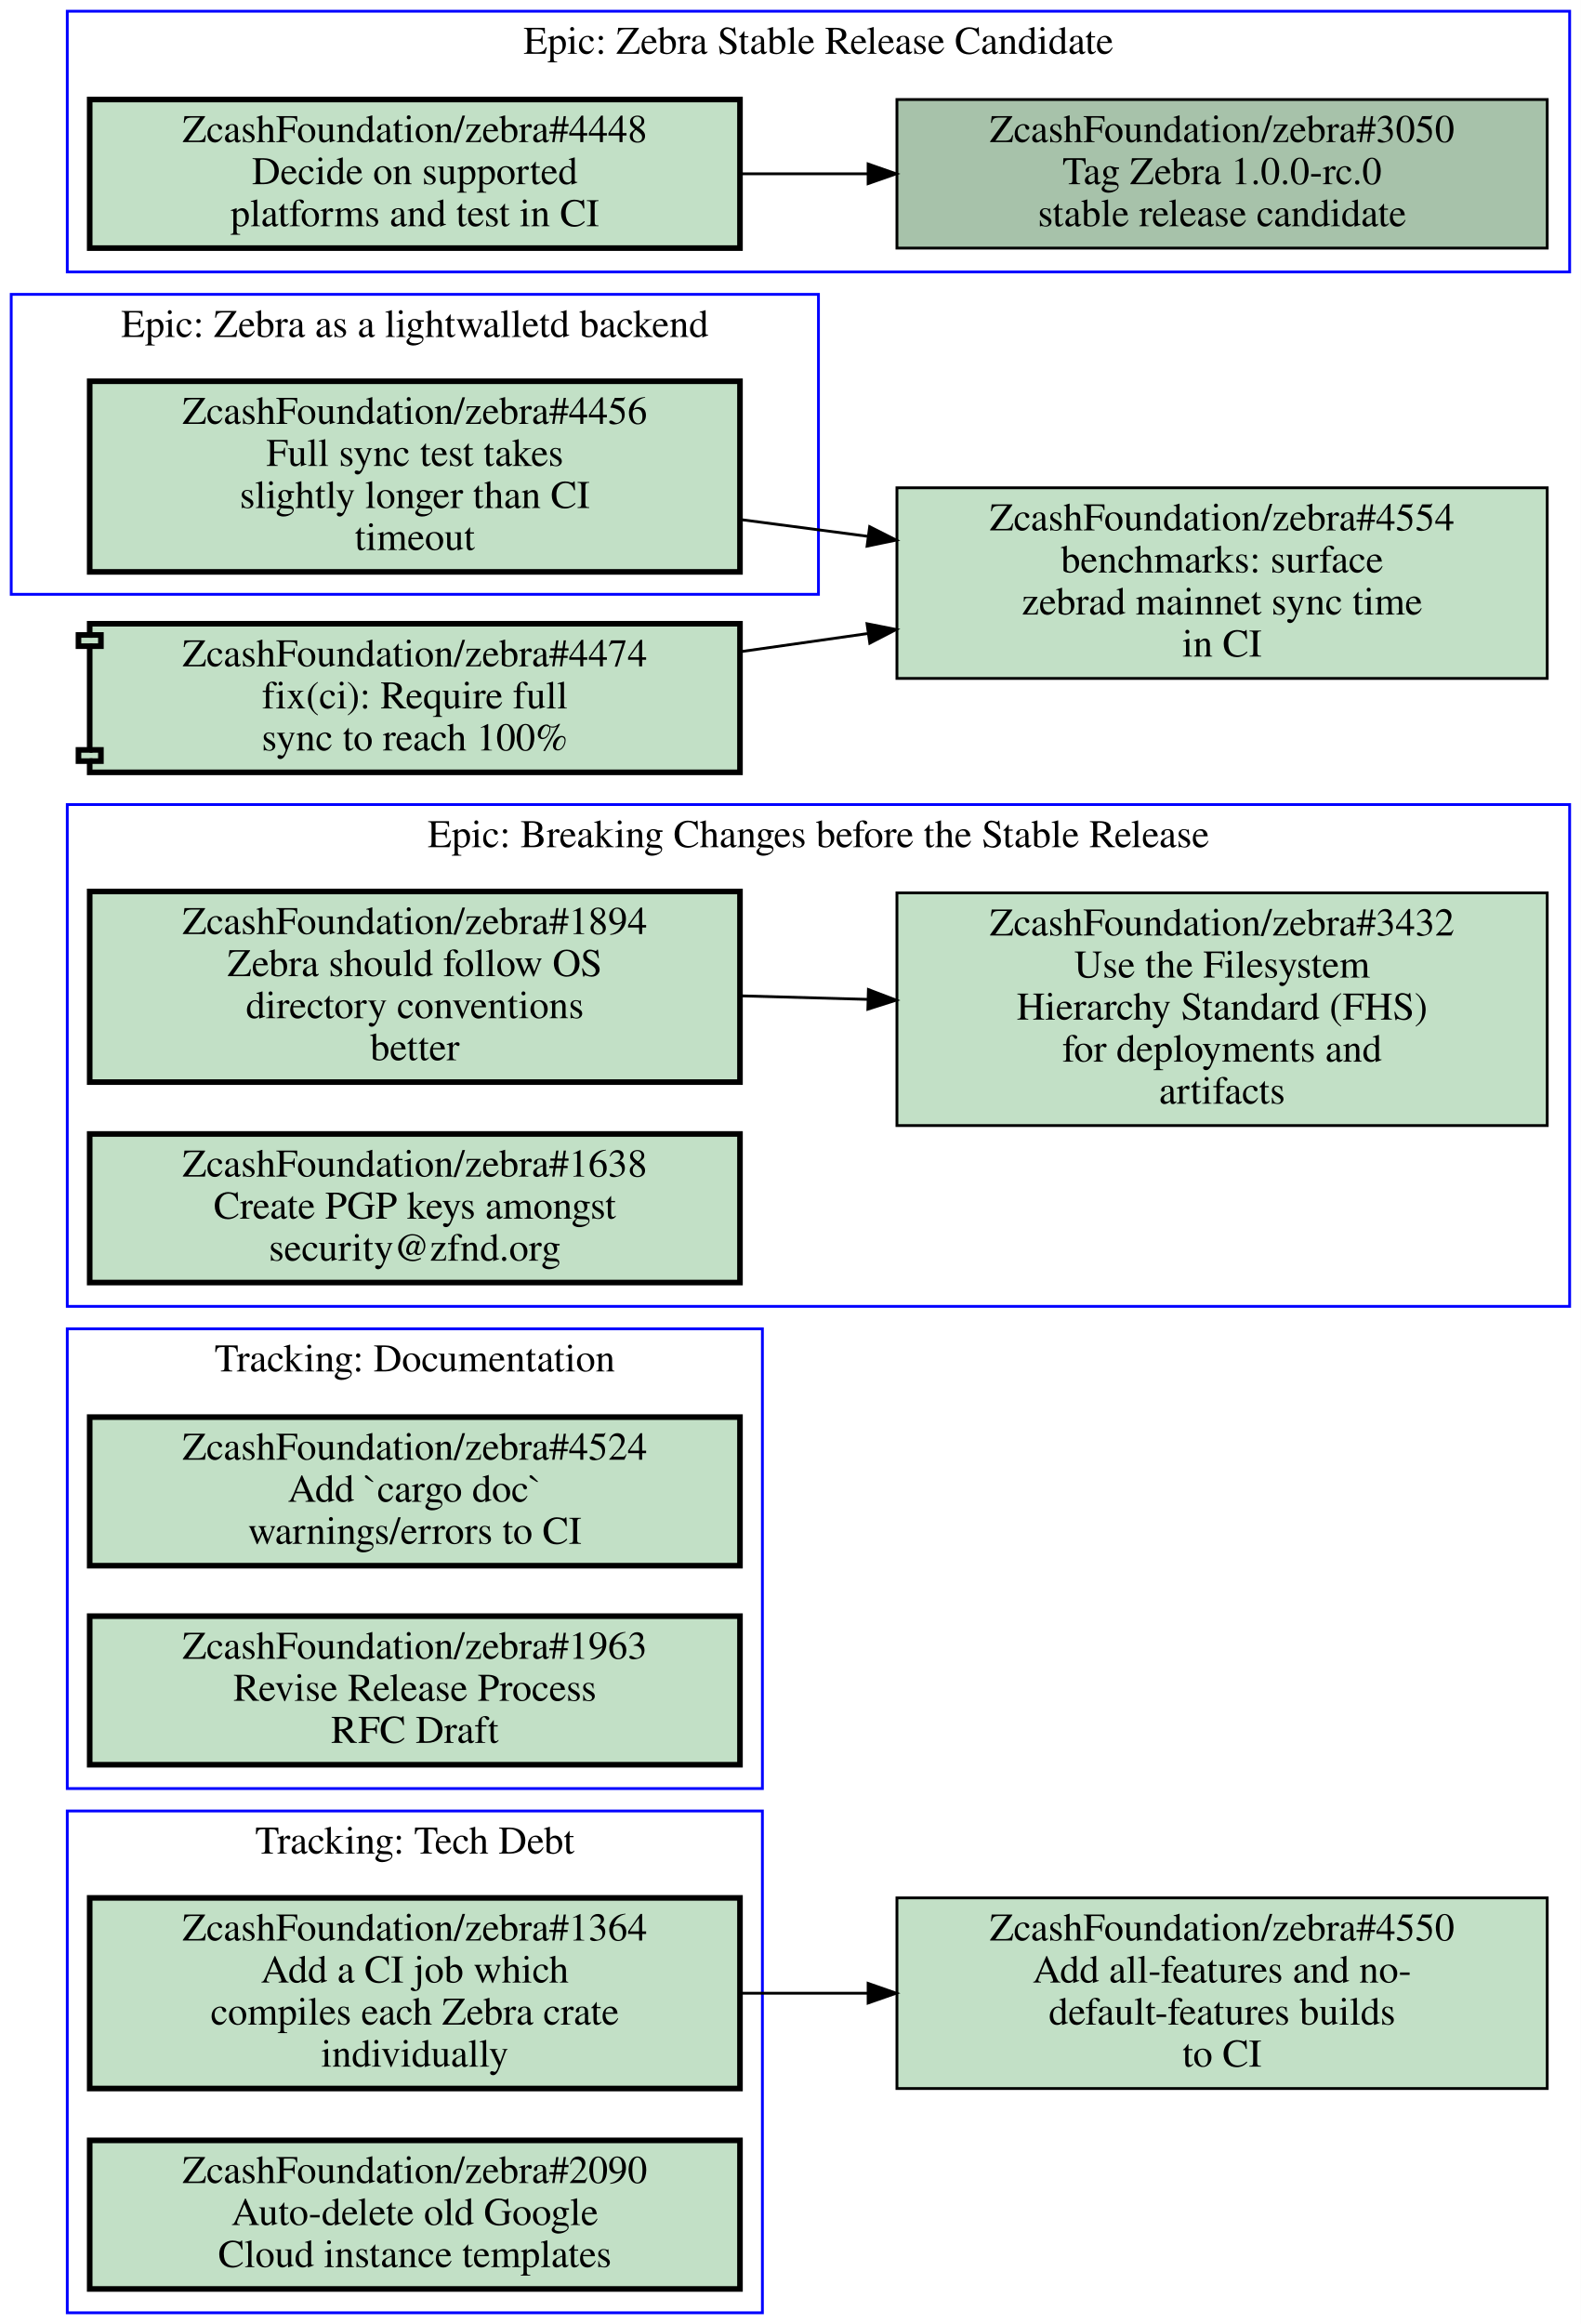
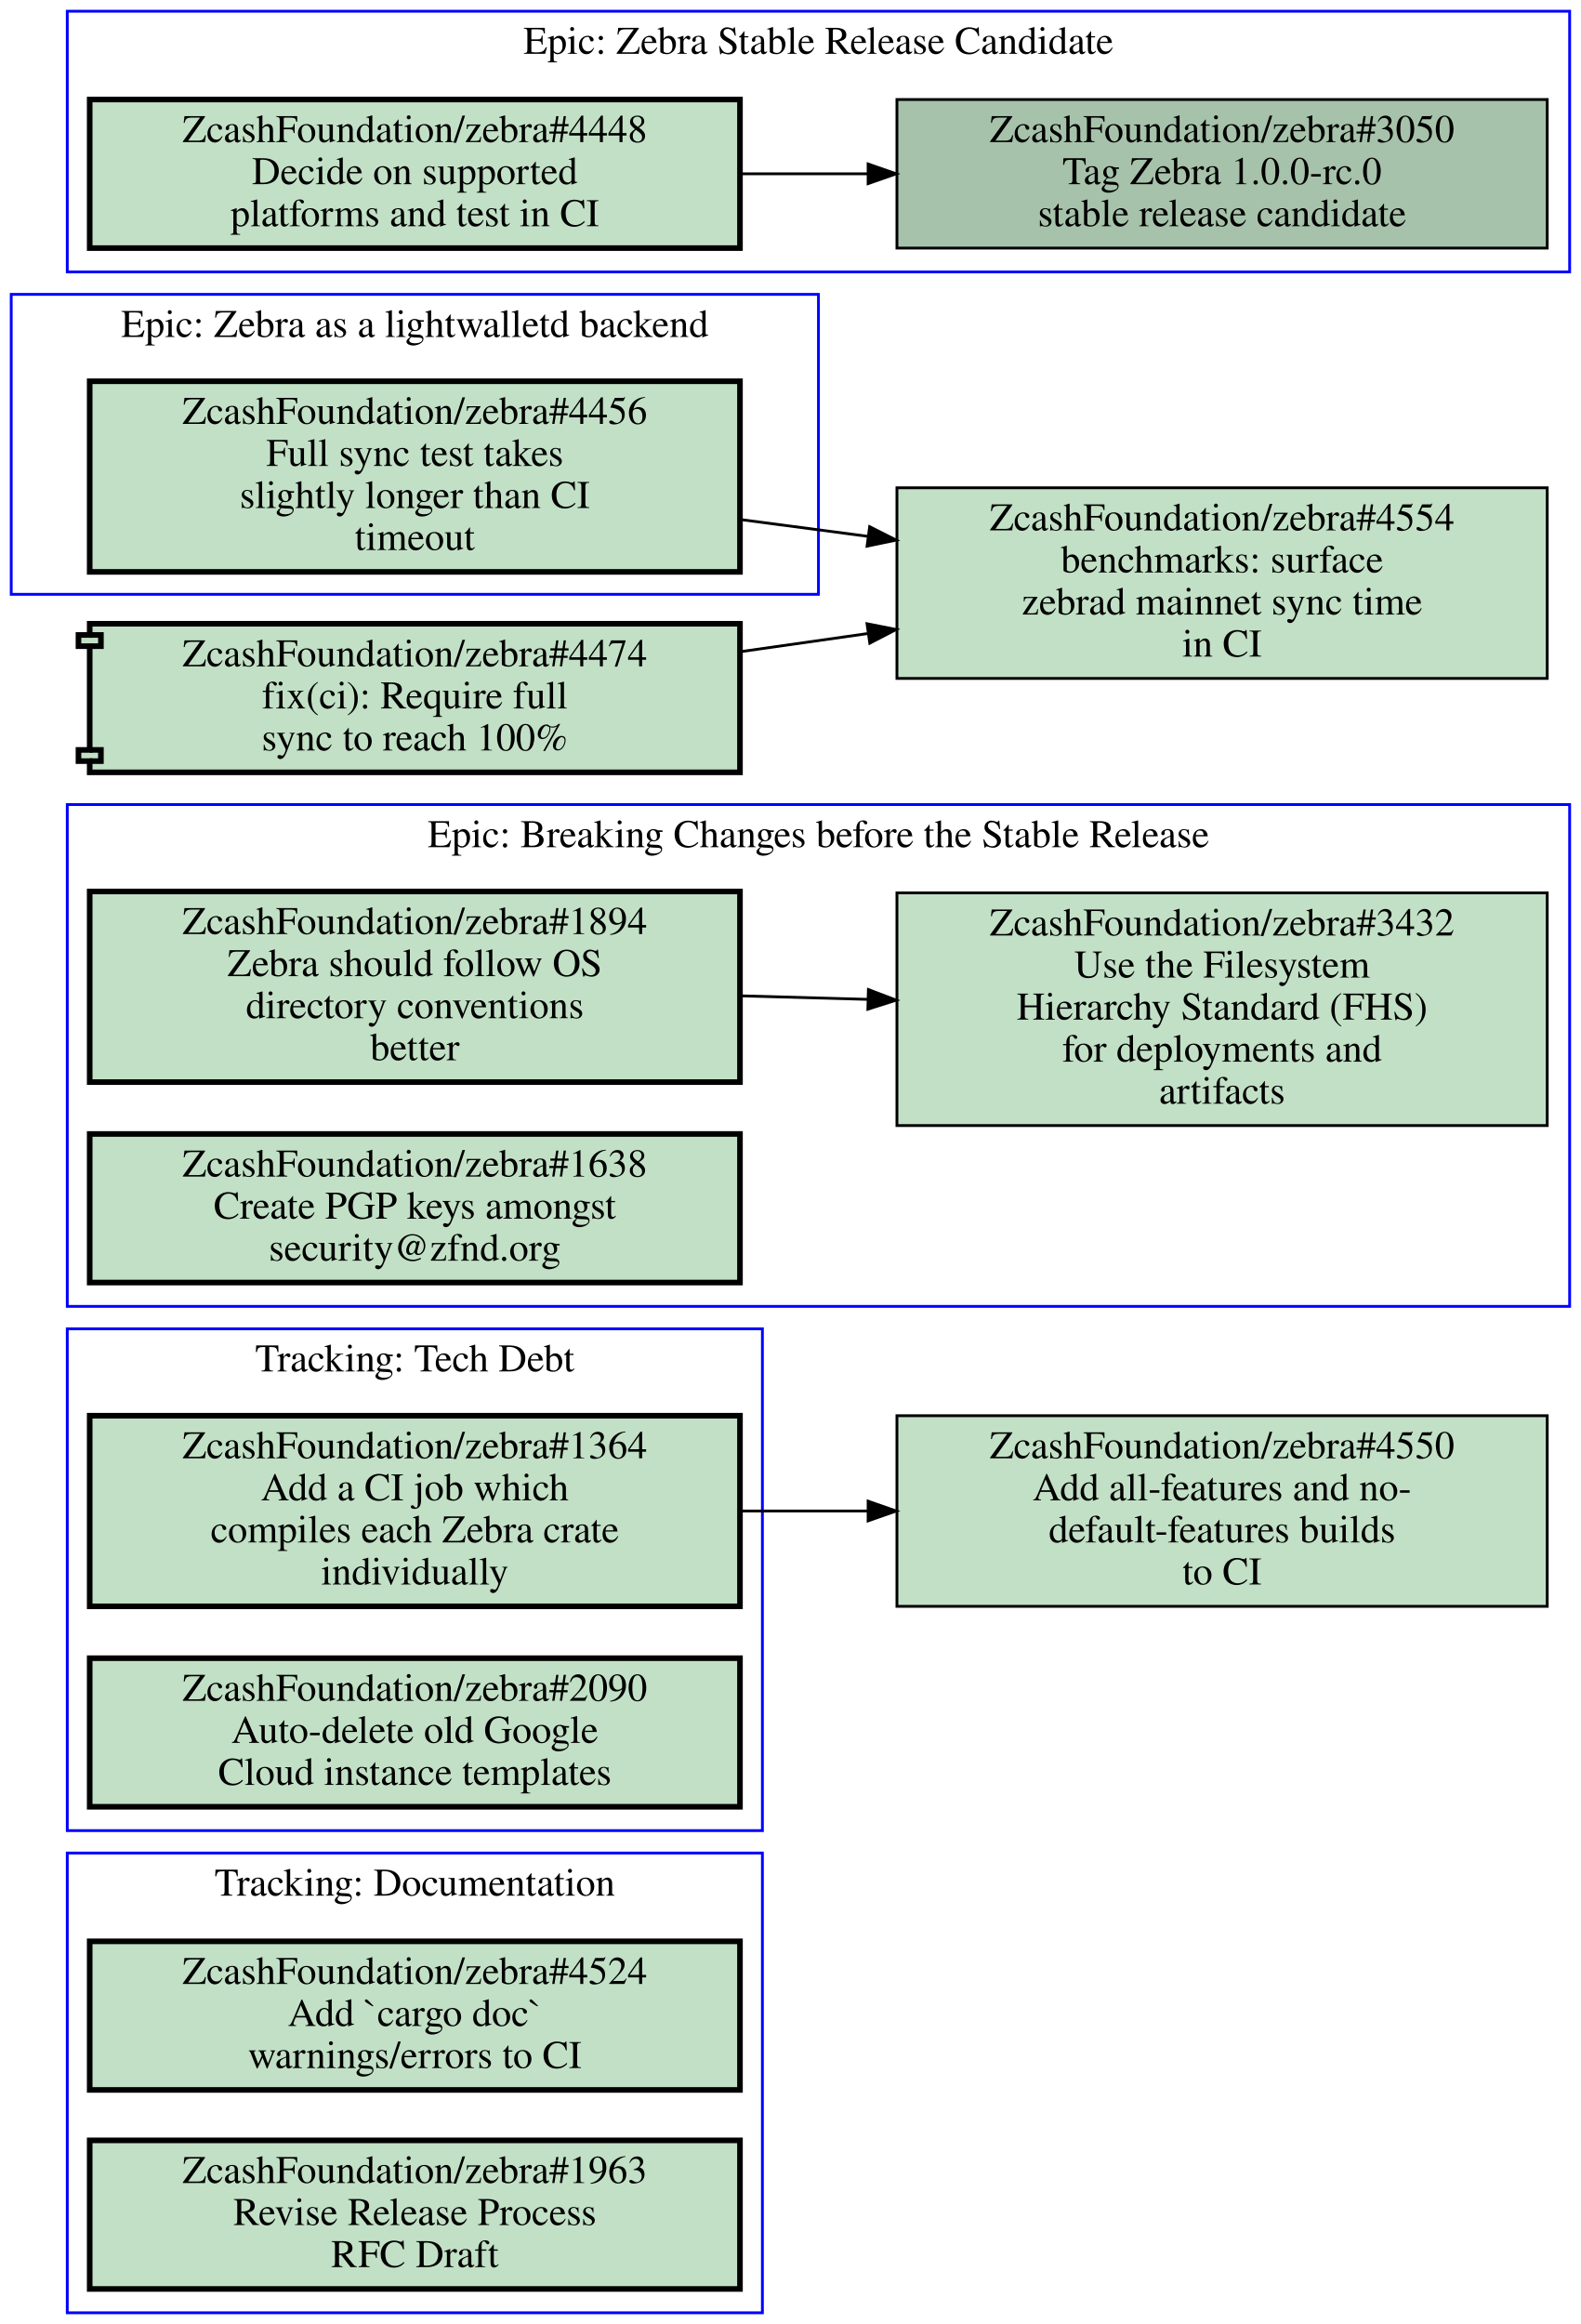
<svg xmlns="http://www.w3.org/2000/svg" xmlns:xlink="http://www.w3.org/1999/xlink" width="564pt" height="829pt" viewBox="0.00 0.00 564.00 829.00">
  <g id="graph0" class="graph" transform="scale(1 1) rotate(0) translate(4 825)">
    <polygon fill="#ffffff" stroke="transparent" points="-4,4 -4,-825 560,-825 560,4 -4,4" />
    <g id="clust1" class="cluster">
      <polygon fill="none" stroke="#0000ff" points="0,-613 0,-720 288,-720 288,-613 0,-613" />
      <text text-anchor="middle" x="144" y="-704.8" font-family="Times,serif" font-size="14.00" fill="#000000">Epic: Zebra as a lightwalletd backend</text>
    </g>
    <g id="clust2" class="cluster">
-       <polygon fill="none" stroke="#0000ff" points="20,-187 20,-351 268,-351 268,-187 20,-187" />
-       <text text-anchor="middle" x="144" y="-335.8" font-family="Times,serif" font-size="14.00" fill="#000000">Tracking: Documentation</text>
-     </g>
-     <g id="clust3" class="cluster">
      <polygon fill="none" stroke="#0000ff" points="20,-359 20,-538 556,-538 556,-359 20,-359" />
      <text text-anchor="middle" x="288" y="-522.8" font-family="Times,serif" font-size="14.00" fill="#000000">Epic: Breaking Changes before the Stable Release</text>
    </g>
+     <g id="clust3" class="cluster">
+       <polygon fill="none" stroke="#0000ff" points="20,-728 20,-821 556,-821 556,-728 20,-728" />
+       <text text-anchor="middle" x="288" y="-805.8" font-family="Times,serif" font-size="14.00" fill="#000000">Epic: Zebra Stable Release Candidate</text>
+     </g>
    <g id="clust4" class="cluster">
-       <polygon fill="none" stroke="#0000ff" points="20,0 20,-179 268,-179 268,0 20,0" />
-       <text text-anchor="middle" x="144" y="-163.8" font-family="Times,serif" font-size="14.00" fill="#000000">Tracking: Tech Debt</text>
+       <polygon fill="none" stroke="#0000ff" points="20,0 20,-164 268,-164 268,0 20,0" />
+       <text text-anchor="middle" x="144" y="-148.8" font-family="Times,serif" font-size="14.00" fill="#000000">Tracking: Documentation</text>
    </g>
    <g id="clust5" class="cluster">
-       <polygon fill="none" stroke="#0000ff" points="20,-728 20,-821 556,-821 556,-728 20,-728" />
-       <text text-anchor="middle" x="288" y="-805.8" font-family="Times,serif" font-size="14.00" fill="#000000">Epic: Zebra Stable Release Candidate</text>
+       <polygon fill="none" stroke="#0000ff" points="20,-172 20,-351 268,-351 268,-172 20,-172" />
+       <text text-anchor="middle" x="144" y="-335.8" font-family="Times,serif" font-size="14.00" fill="#000000">Tracking: Tech Debt</text>
    </g>
    <g id="node1" class="node open">
      <g id="a_node1">
        <a xlink:href="https://github.com/ZcashFoundation/zebra/issues/4456" xlink:title="ZcashFoundation/zebra#4456&#10;Full sync test takes&#10;slightly longer than CI&#10;timeout" target="_blank">
          <polygon fill="#c2e0c6" stroke="#000000" stroke-width="2" points="260,-689 28,-689 28,-621 260,-621 260,-689" />
          <text text-anchor="middle" x="144" y="-673.8" font-family="Times,serif" font-size="14.00" fill="#000000">ZcashFoundation/zebra#4456</text>
          <text text-anchor="middle" x="144" y="-658.8" font-family="Times,serif" font-size="14.00" fill="#000000">Full sync test takes</text>
          <text text-anchor="middle" x="144" y="-643.8" font-family="Times,serif" font-size="14.00" fill="#000000">slightly longer than CI</text>
          <text text-anchor="middle" x="144" y="-628.8" font-family="Times,serif" font-size="14.00" fill="#000000">timeout</text>
        </a>
      </g>
    </g>
    <g id="node12" class="node open">
      <g id="a_node12">
        <a xlink:href="https://github.com/ZcashFoundation/zebra/issues/4554" xlink:title="ZcashFoundation/zebra#4554&#10;benchmarks: surface&#10;zebrad mainnet sync time&#10;in CI" target="_blank">
          <polygon fill="#c2e0c6" stroke="#000000" points="548,-651 316,-651 316,-583 548,-583 548,-651" />
          <text text-anchor="middle" x="432" y="-635.8" font-family="Times,serif" font-size="14.00" fill="#000000">ZcashFoundation/zebra#4554</text>
          <text text-anchor="middle" x="432" y="-620.8" font-family="Times,serif" font-size="14.00" fill="#000000">benchmarks: surface</text>
          <text text-anchor="middle" x="432" y="-605.8" font-family="Times,serif" font-size="14.00" fill="#000000">zebrad mainnet sync time</text>
          <text text-anchor="middle" x="432" y="-590.8" font-family="Times,serif" font-size="14.00" fill="#000000">in CI</text>
        </a>
      </g>
    </g>
    <g id="edge4" class="edge">
      <path fill="none" stroke="#000000" d="M260.31,-639.65C275.15,-637.7 290.4,-635.68 305.39,-633.71" />
      <polygon fill="#000000" stroke="#000000" points="306.267,-637.124 315.72,-632.34 305.347,-630.185 306.267,-637.124" />
    </g>
    <g id="node2" class="node open">
      <g id="a_node2">
-         <a xlink:href="https://github.com/ZcashFoundation/zebra/issues/4524" xlink:title="ZcashFoundation/zebra#4524&#10;Add `cargo doc`&#10;warnings/errors to CI" target="_blank">
-           <polygon fill="#c2e0c6" stroke="#000000" stroke-width="2" points="260,-319.5 28,-319.5 28,-266.5 260,-266.5 260,-319.5" />
-           <text text-anchor="middle" x="144" y="-304.3" font-family="Times,serif" font-size="14.00" fill="#000000">ZcashFoundation/zebra#4524</text>
-           <text text-anchor="middle" x="144" y="-289.3" font-family="Times,serif" font-size="14.00" fill="#000000">Add `cargo doc`</text>
-           <text text-anchor="middle" x="144" y="-274.3" font-family="Times,serif" font-size="14.00" fill="#000000">warnings/errors to CI</text>
-         </a>
-       </g>
-     </g>
-     <g id="node3" class="node open">
-       <g id="a_node3">
-         <a xlink:href="https://github.com/ZcashFoundation/zebra/issues/1963" xlink:title="ZcashFoundation/zebra#1963&#10;Revise Release Process&#10;RFC Draft" target="_blank">
-           <polygon fill="#c2e0c6" stroke="#000000" stroke-width="2" points="260,-248.5 28,-248.5 28,-195.5 260,-195.5 260,-248.5" />
-           <text text-anchor="middle" x="144" y="-233.3" font-family="Times,serif" font-size="14.00" fill="#000000">ZcashFoundation/zebra#1963</text>
-           <text text-anchor="middle" x="144" y="-218.3" font-family="Times,serif" font-size="14.00" fill="#000000">Revise Release Process</text>
-           <text text-anchor="middle" x="144" y="-203.3" font-family="Times,serif" font-size="14.00" fill="#000000">RFC Draft</text>
-         </a>
-       </g>
-     </g>
-     <g id="node4" class="node open">
-       <g id="a_node4">
        <a xlink:href="https://github.com/ZcashFoundation/zebra/issues/1894" xlink:title="ZcashFoundation/zebra#1894&#10;Zebra should follow OS&#10;directory conventions&#10;better" target="_blank">
          <polygon fill="#c2e0c6" stroke="#000000" stroke-width="2" points="260,-507 28,-507 28,-439 260,-439 260,-507" />
          <text text-anchor="middle" x="144" y="-491.8" font-family="Times,serif" font-size="14.00" fill="#000000">ZcashFoundation/zebra#1894</text>
          <text text-anchor="middle" x="144" y="-476.8" font-family="Times,serif" font-size="14.00" fill="#000000">Zebra should follow OS</text>
          <text text-anchor="middle" x="144" y="-461.8" font-family="Times,serif" font-size="14.00" fill="#000000">directory conventions</text>
          <text text-anchor="middle" x="144" y="-446.8" font-family="Times,serif" font-size="14.00" fill="#000000">better</text>
        </a>
      </g>
    </g>
-     <g id="node5" class="node open">
-       <g id="a_node5">
+     <g id="node3" class="node open">
+       <g id="a_node3">
        <a xlink:href="https://github.com/ZcashFoundation/zebra/issues/3432" xlink:title="ZcashFoundation/zebra#3432&#10;Use the Filesystem&#10;Hierarchy Standard (FHS)&#10;for deployments and&#10;artifacts" target="_blank">
          <polygon fill="#c2e0c6" stroke="#000000" points="548,-506.5 316,-506.5 316,-423.5 548,-423.5 548,-506.5" />
          <text text-anchor="middle" x="432" y="-491.3" font-family="Times,serif" font-size="14.00" fill="#000000">ZcashFoundation/zebra#3432</text>
          <text text-anchor="middle" x="432" y="-476.3" font-family="Times,serif" font-size="14.00" fill="#000000">Use the Filesystem</text>
          <text text-anchor="middle" x="432" y="-461.3" font-family="Times,serif" font-size="14.00" fill="#000000">Hierarchy Standard (FHS)</text>
          <text text-anchor="middle" x="432" y="-446.3" font-family="Times,serif" font-size="14.00" fill="#000000">for deployments and</text>
          <text text-anchor="middle" x="432" y="-431.3" font-family="Times,serif" font-size="14.00" fill="#000000">artifacts</text>
        </a>
      </g>
    </g>
    <g id="edge1" class="edge">
      <path fill="none" stroke="#000000" d="M260.31,-469.77C275.15,-469.36 290.4,-468.93 305.39,-468.52" />
      <polygon fill="#000000" stroke="#000000" points="305.822,-472.009 315.72,-468.23 305.626,-465.012 305.822,-472.009" />
    </g>
-     <g id="node6" class="node open">
-       <g id="a_node6">
+     <g id="node4" class="node open">
+       <g id="a_node4">
        <a xlink:href="https://github.com/ZcashFoundation/zebra/issues/1638" xlink:title="ZcashFoundation/zebra#1638&#10;Create PGP keys amongst&#10;security@zfnd.org" target="_blank">
          <polygon fill="#c2e0c6" stroke="#000000" stroke-width="2" points="260,-420.5 28,-420.5 28,-367.5 260,-367.5 260,-420.5" />
          <text text-anchor="middle" x="144" y="-405.3" font-family="Times,serif" font-size="14.00" fill="#000000">ZcashFoundation/zebra#1638</text>
          <text text-anchor="middle" x="144" y="-390.3" font-family="Times,serif" font-size="14.00" fill="#000000">Create PGP keys amongst</text>
          <text text-anchor="middle" x="144" y="-375.3" font-family="Times,serif" font-size="14.00" fill="#000000">security@zfnd.org</text>
        </a>
      </g>
    </g>
-     <g id="node7" class="node open">
-       <g id="a_node7">
-         <a xlink:href="https://github.com/ZcashFoundation/zebra/issues/1364" xlink:title="ZcashFoundation/zebra#1364&#10;Add a CI job which&#10;compiles each Zebra crate&#10;individually" target="_blank">
-           <polygon fill="#c2e0c6" stroke="#000000" stroke-width="2" points="260,-148 28,-148 28,-80 260,-80 260,-148" />
-           <text text-anchor="middle" x="144" y="-132.8" font-family="Times,serif" font-size="14.00" fill="#000000">ZcashFoundation/zebra#1364</text>
-           <text text-anchor="middle" x="144" y="-117.8" font-family="Times,serif" font-size="14.00" fill="#000000">Add a CI job which</text>
-           <text text-anchor="middle" x="144" y="-102.8" font-family="Times,serif" font-size="14.00" fill="#000000">compiles each Zebra crate</text>
-           <text text-anchor="middle" x="144" y="-87.8" font-family="Times,serif" font-size="14.00" fill="#000000">individually</text>
-         </a>
-       </g>
-     </g>
-     <g id="node11" class="node open">
-       <g id="a_node11">
-         <a xlink:href="https://github.com/ZcashFoundation/zebra/issues/4550" xlink:title="ZcashFoundation/zebra#4550&#10;Add all-features and no-&#10;default-features builds&#10;to CI" target="_blank">
-           <polygon fill="#c2e0c6" stroke="#000000" points="548,-148 316,-148 316,-80 548,-80 548,-148" />
-           <text text-anchor="middle" x="432" y="-132.8" font-family="Times,serif" font-size="14.00" fill="#000000">ZcashFoundation/zebra#4550</text>
-           <text text-anchor="middle" x="432" y="-117.8" font-family="Times,serif" font-size="14.00" fill="#000000">Add all-features and no-</text>
-           <text text-anchor="middle" x="432" y="-102.8" font-family="Times,serif" font-size="14.00" fill="#000000">default-features builds</text>
-           <text text-anchor="middle" x="432" y="-87.8" font-family="Times,serif" font-size="14.00" fill="#000000">to CI</text>
-         </a>
-       </g>
-     </g>
-     <g id="edge3" class="edge">
-       <path fill="none" stroke="#000000" d="M260.31,-114C275.15,-114 290.4,-114 305.39,-114" />
-       <polygon fill="#000000" stroke="#000000" points="305.72,-117.5 315.72,-114 305.72,-110.5 305.72,-117.5" />
-     </g>
-     <g id="node8" class="node open">
-       <g id="a_node8">
-         <a xlink:href="https://github.com/ZcashFoundation/zebra/issues/2090" xlink:title="ZcashFoundation/zebra#2090&#10;Auto-delete old Google&#10;Cloud instance templates" target="_blank">
-           <polygon fill="#c2e0c6" stroke="#000000" stroke-width="2" points="260,-61.5 28,-61.5 28,-8.5 260,-8.5 260,-61.5" />
-           <text text-anchor="middle" x="144" y="-46.3" font-family="Times,serif" font-size="14.00" fill="#000000">ZcashFoundation/zebra#2090</text>
-           <text text-anchor="middle" x="144" y="-31.3" font-family="Times,serif" font-size="14.00" fill="#000000">Auto-delete old Google</text>
-           <text text-anchor="middle" x="144" y="-16.3" font-family="Times,serif" font-size="14.00" fill="#000000">Cloud instance templates</text>
-         </a>
-       </g>
-     </g>
-     <g id="node9" class="node open">
-       <g id="a_node9">
+     <g id="node5" class="node open">
+       <g id="a_node5">
        <a xlink:href="https://github.com/ZcashFoundation/zebra/issues/3050" xlink:title="ZcashFoundation/zebra#3050&#10;Tag Zebra 1.0.0-rc.0&#10;stable release candidate" target="_blank">
          <polygon fill="#a7c2aa" stroke="#000000" points="548,-789.5 316,-789.5 316,-736.5 548,-736.5 548,-789.5" />
          <text text-anchor="middle" x="432" y="-774.3" font-family="Times,serif" font-size="14.00" fill="#000000">ZcashFoundation/zebra#3050</text>
          <text text-anchor="middle" x="432" y="-759.3" font-family="Times,serif" font-size="14.00" fill="#000000">Tag Zebra 1.0.0-rc.0</text>
          <text text-anchor="middle" x="432" y="-744.3" font-family="Times,serif" font-size="14.00" fill="#000000">stable release candidate</text>
        </a>
      </g>
    </g>
-     <g id="node10" class="node open">
-       <g id="a_node10">
+     <g id="node6" class="node open">
+       <g id="a_node6">
        <a xlink:href="https://github.com/ZcashFoundation/zebra/issues/4448" xlink:title="ZcashFoundation/zebra#4448&#10;Decide on supported&#10;platforms and test in CI" target="_blank">
          <polygon fill="#c2e0c6" stroke="#000000" stroke-width="2" points="260,-789.5 28,-789.5 28,-736.5 260,-736.5 260,-789.5" />
          <text text-anchor="middle" x="144" y="-774.3" font-family="Times,serif" font-size="14.00" fill="#000000">ZcashFoundation/zebra#4448</text>
          <text text-anchor="middle" x="144" y="-759.3" font-family="Times,serif" font-size="14.00" fill="#000000">Decide on supported</text>
          <text text-anchor="middle" x="144" y="-744.3" font-family="Times,serif" font-size="14.00" fill="#000000">platforms and test in CI</text>
        </a>
      </g>
    </g>
    <g id="edge2" class="edge">
      <path fill="none" stroke="#000000" d="M260.31,-763C275.15,-763 290.4,-763 305.39,-763" />
      <polygon fill="#000000" stroke="#000000" points="305.72,-766.5 315.72,-763 305.72,-759.5 305.72,-766.5" />
+     </g>
+     <g id="node7" class="node open">
+       <g id="a_node7">
+         <a xlink:href="https://github.com/ZcashFoundation/zebra/issues/4524" xlink:title="ZcashFoundation/zebra#4524&#10;Add `cargo doc`&#10;warnings/errors to CI" target="_blank">
+           <polygon fill="#c2e0c6" stroke="#000000" stroke-width="2" points="260,-132.5 28,-132.5 28,-79.5 260,-79.5 260,-132.5" />
+           <text text-anchor="middle" x="144" y="-117.3" font-family="Times,serif" font-size="14.00" fill="#000000">ZcashFoundation/zebra#4524</text>
+           <text text-anchor="middle" x="144" y="-102.3" font-family="Times,serif" font-size="14.00" fill="#000000">Add `cargo doc`</text>
+           <text text-anchor="middle" x="144" y="-87.3" font-family="Times,serif" font-size="14.00" fill="#000000">warnings/errors to CI</text>
+         </a>
+       </g>
+     </g>
+     <g id="node8" class="node open">
+       <g id="a_node8">
+         <a xlink:href="https://github.com/ZcashFoundation/zebra/issues/1963" xlink:title="ZcashFoundation/zebra#1963&#10;Revise Release Process&#10;RFC Draft" target="_blank">
+           <polygon fill="#c2e0c6" stroke="#000000" stroke-width="2" points="260,-61.5 28,-61.5 28,-8.5 260,-8.5 260,-61.5" />
+           <text text-anchor="middle" x="144" y="-46.3" font-family="Times,serif" font-size="14.00" fill="#000000">ZcashFoundation/zebra#1963</text>
+           <text text-anchor="middle" x="144" y="-31.3" font-family="Times,serif" font-size="14.00" fill="#000000">Revise Release Process</text>
+           <text text-anchor="middle" x="144" y="-16.3" font-family="Times,serif" font-size="14.00" fill="#000000">RFC Draft</text>
+         </a>
+       </g>
+     </g>
+     <g id="node9" class="node open">
+       <g id="a_node9">
+         <a xlink:href="https://github.com/ZcashFoundation/zebra/issues/1364" xlink:title="ZcashFoundation/zebra#1364&#10;Add a CI job which&#10;compiles each Zebra crate&#10;individually" target="_blank">
+           <polygon fill="#c2e0c6" stroke="#000000" stroke-width="2" points="260,-320 28,-320 28,-252 260,-252 260,-320" />
+           <text text-anchor="middle" x="144" y="-304.8" font-family="Times,serif" font-size="14.00" fill="#000000">ZcashFoundation/zebra#1364</text>
+           <text text-anchor="middle" x="144" y="-289.8" font-family="Times,serif" font-size="14.00" fill="#000000">Add a CI job which</text>
+           <text text-anchor="middle" x="144" y="-274.8" font-family="Times,serif" font-size="14.00" fill="#000000">compiles each Zebra crate</text>
+           <text text-anchor="middle" x="144" y="-259.8" font-family="Times,serif" font-size="14.00" fill="#000000">individually</text>
+         </a>
+       </g>
+     </g>
+     <g id="node11" class="node open">
+       <g id="a_node11">
+         <a xlink:href="https://github.com/ZcashFoundation/zebra/issues/4550" xlink:title="ZcashFoundation/zebra#4550&#10;Add all-features and no-&#10;default-features builds&#10;to CI" target="_blank">
+           <polygon fill="#c2e0c6" stroke="#000000" points="548,-320 316,-320 316,-252 548,-252 548,-320" />
+           <text text-anchor="middle" x="432" y="-304.8" font-family="Times,serif" font-size="14.00" fill="#000000">ZcashFoundation/zebra#4550</text>
+           <text text-anchor="middle" x="432" y="-289.8" font-family="Times,serif" font-size="14.00" fill="#000000">Add all-features and no-</text>
+           <text text-anchor="middle" x="432" y="-274.8" font-family="Times,serif" font-size="14.00" fill="#000000">default-features builds</text>
+           <text text-anchor="middle" x="432" y="-259.8" font-family="Times,serif" font-size="14.00" fill="#000000">to CI</text>
+         </a>
+       </g>
+     </g>
+     <g id="edge3" class="edge">
+       <path fill="none" stroke="#000000" d="M260.31,-286C275.15,-286 290.4,-286 305.39,-286" />
+       <polygon fill="#000000" stroke="#000000" points="305.72,-289.5 315.72,-286 305.72,-282.5 305.72,-289.5" />
+     </g>
+     <g id="node10" class="node open">
+       <g id="a_node10">
+         <a xlink:href="https://github.com/ZcashFoundation/zebra/issues/2090" xlink:title="ZcashFoundation/zebra#2090&#10;Auto-delete old Google&#10;Cloud instance templates" target="_blank">
+           <polygon fill="#c2e0c6" stroke="#000000" stroke-width="2" points="260,-233.5 28,-233.5 28,-180.5 260,-180.5 260,-233.5" />
+           <text text-anchor="middle" x="144" y="-218.3" font-family="Times,serif" font-size="14.00" fill="#000000">ZcashFoundation/zebra#2090</text>
+           <text text-anchor="middle" x="144" y="-203.3" font-family="Times,serif" font-size="14.00" fill="#000000">Auto-delete old Google</text>
+           <text text-anchor="middle" x="144" y="-188.3" font-family="Times,serif" font-size="14.00" fill="#000000">Cloud instance templates</text>
+         </a>
+       </g>
    </g>
    <g id="node13" class="node open">
      <g id="a_node13">
        <a xlink:href="https://github.com/ZcashFoundation/zebra/pull/4474" xlink:title="ZcashFoundation/zebra#4474&#10;fix(ci): Require full&#10;sync to reach 100%" target="_blank">
          <polygon fill="#c2e0c6" stroke="#000000" stroke-width="2" points="260,-602.5 28,-602.5 28,-598.5 24,-598.5 24,-594.5 28,-594.5 28,-557.5 24,-557.5 24,-553.5 28,-553.5 28,-549.5 260,-549.5 260,-602.5" />
          <polyline fill="none" stroke="#000000" stroke-width="2" points="28,-598.5 32,-598.5 32,-594.5 28,-594.5 " />
          <polyline fill="none" stroke="#000000" stroke-width="2" points="28,-557.5 32,-557.5 32,-553.5 28,-553.5 " />
          <text text-anchor="middle" x="144" y="-587.3" font-family="Times,serif" font-size="14.00" fill="#000000">ZcashFoundation/zebra#4474</text>
          <text text-anchor="middle" x="144" y="-572.3" font-family="Times,serif" font-size="14.00" fill="#000000">fix(ci): Require full</text>
          <text text-anchor="middle" x="144" y="-557.3" font-family="Times,serif" font-size="14.00" fill="#000000">sync to reach 100%</text>
        </a>
      </g>
    </g>
    <g id="edge5" class="edge">
      <path fill="none" stroke="#000000" d="M260.31,-592.56C275.15,-594.67 290.4,-596.84 305.39,-598.98" />
      <polygon fill="#000000" stroke="#000000" points="305.327,-602.506 315.72,-600.45 306.313,-595.576 305.327,-602.506" />
    </g>
  </g>
</svg>
